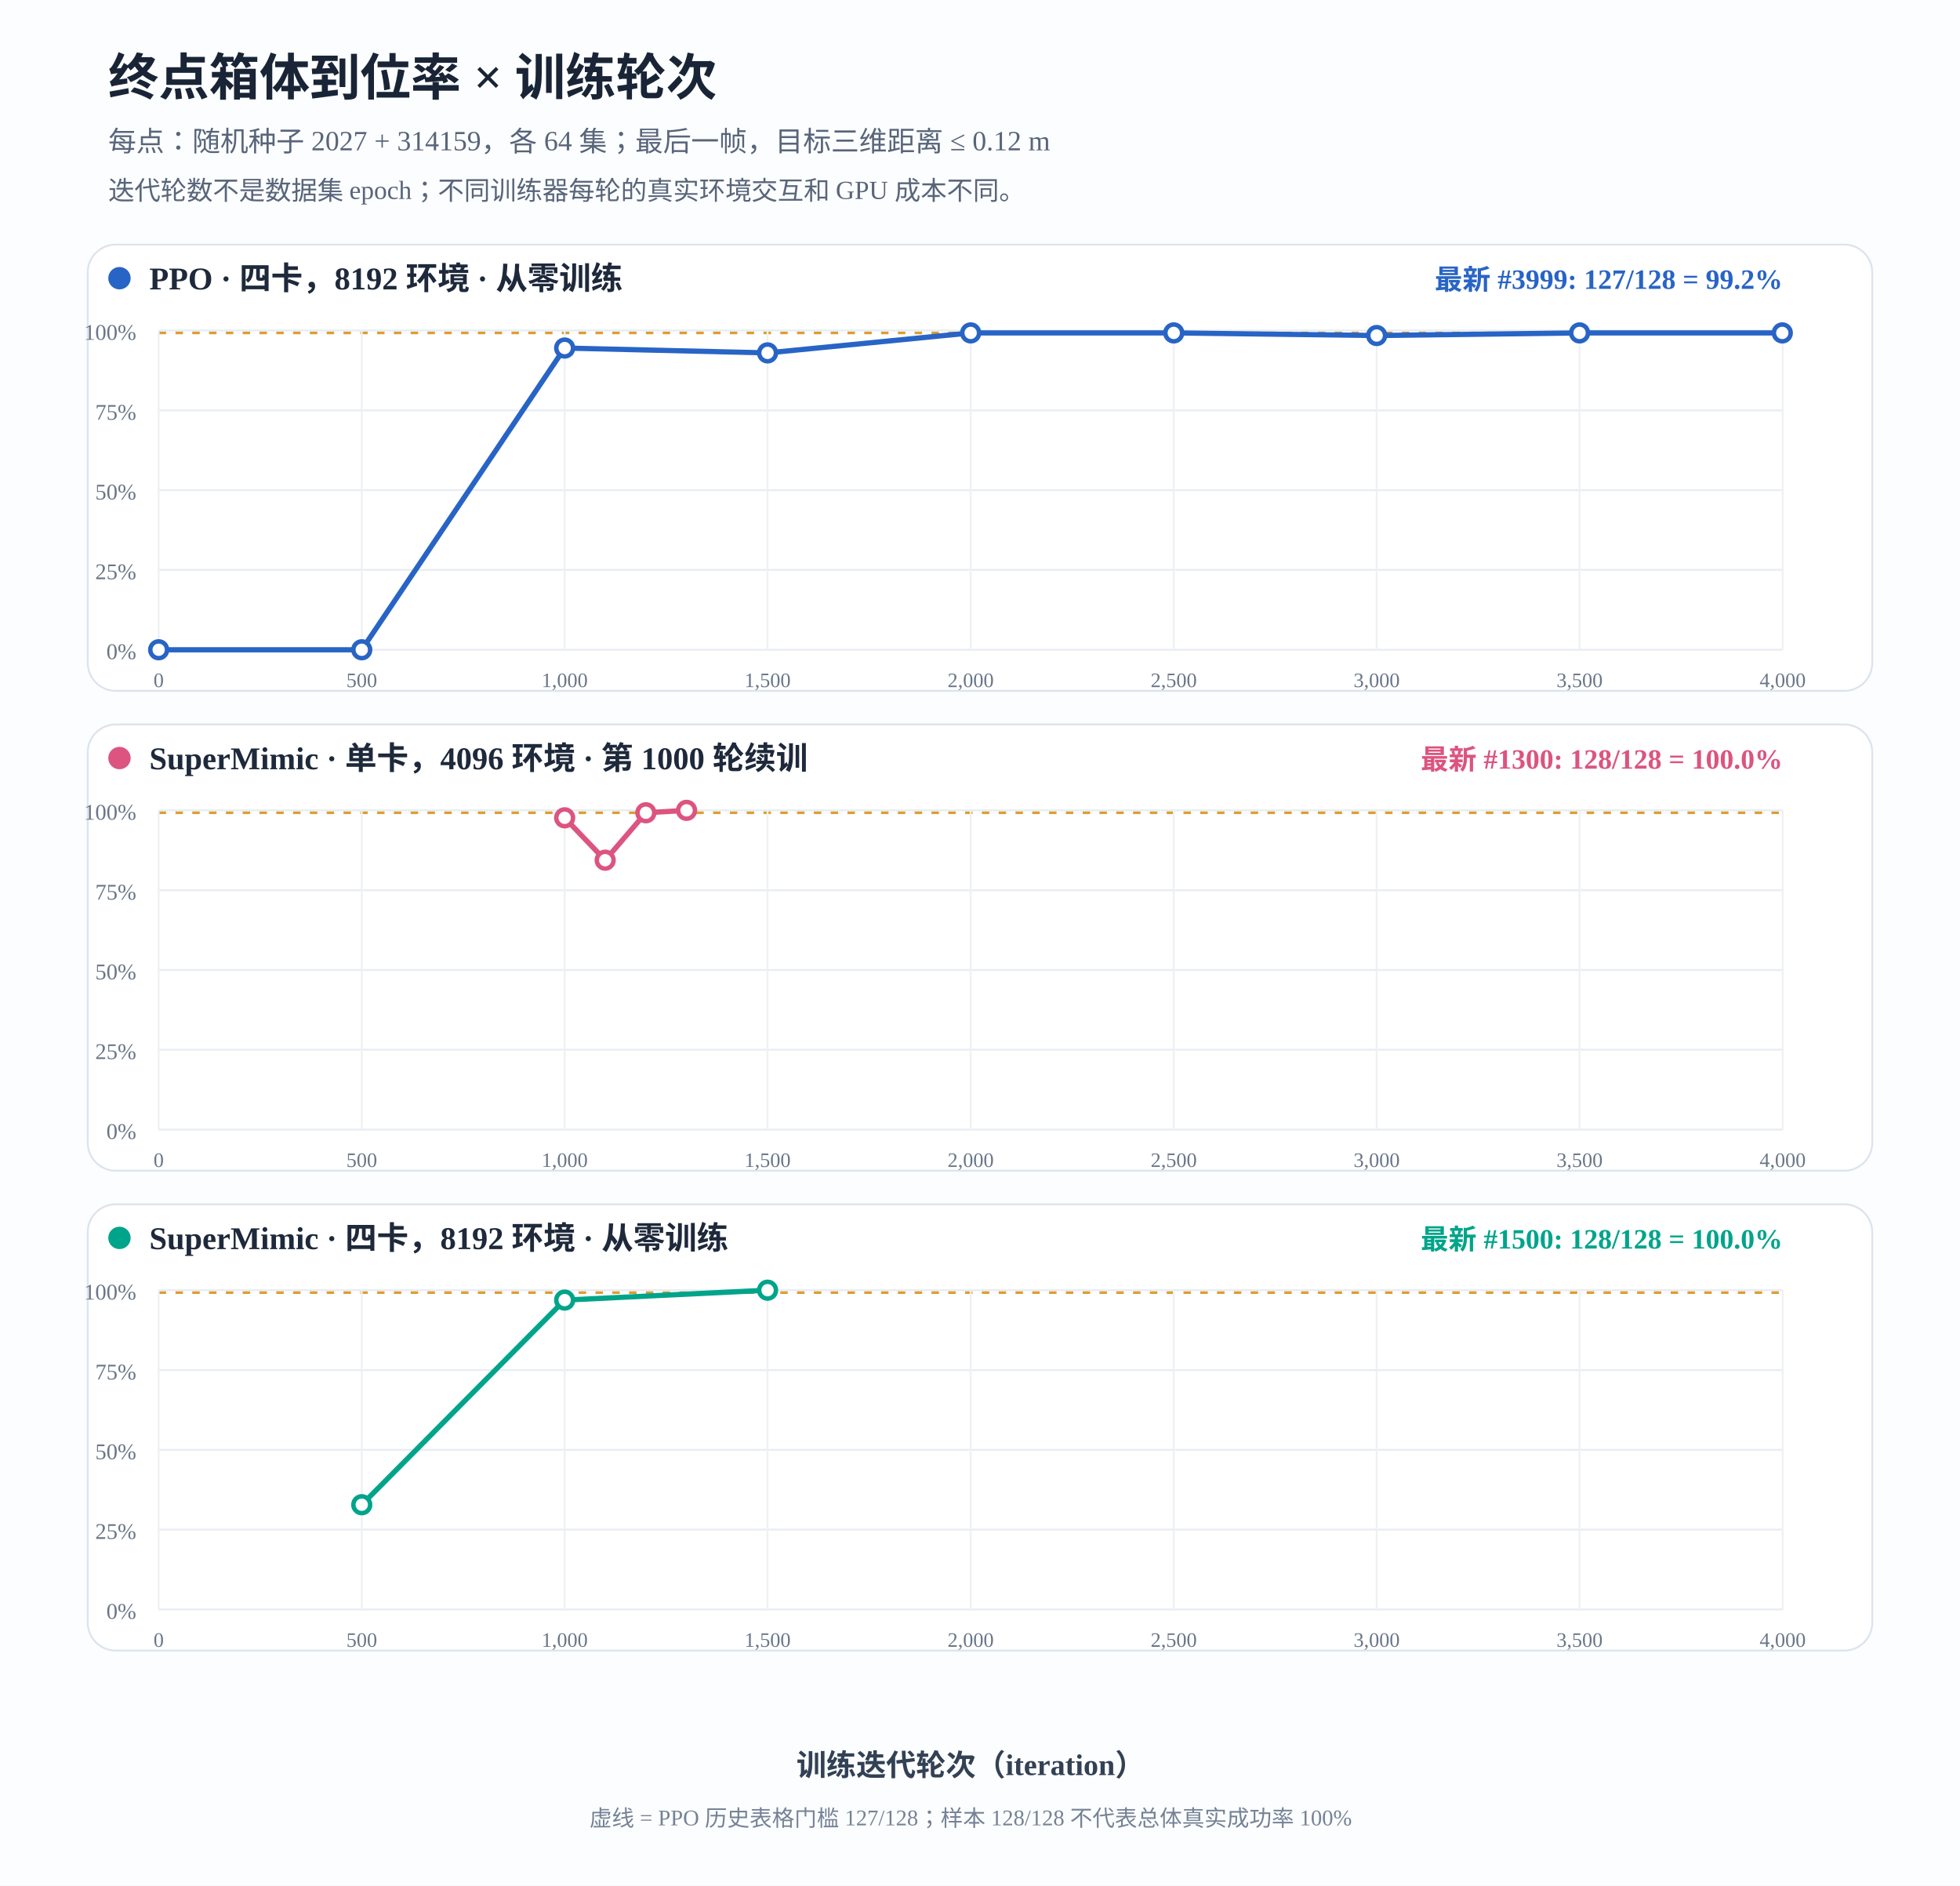
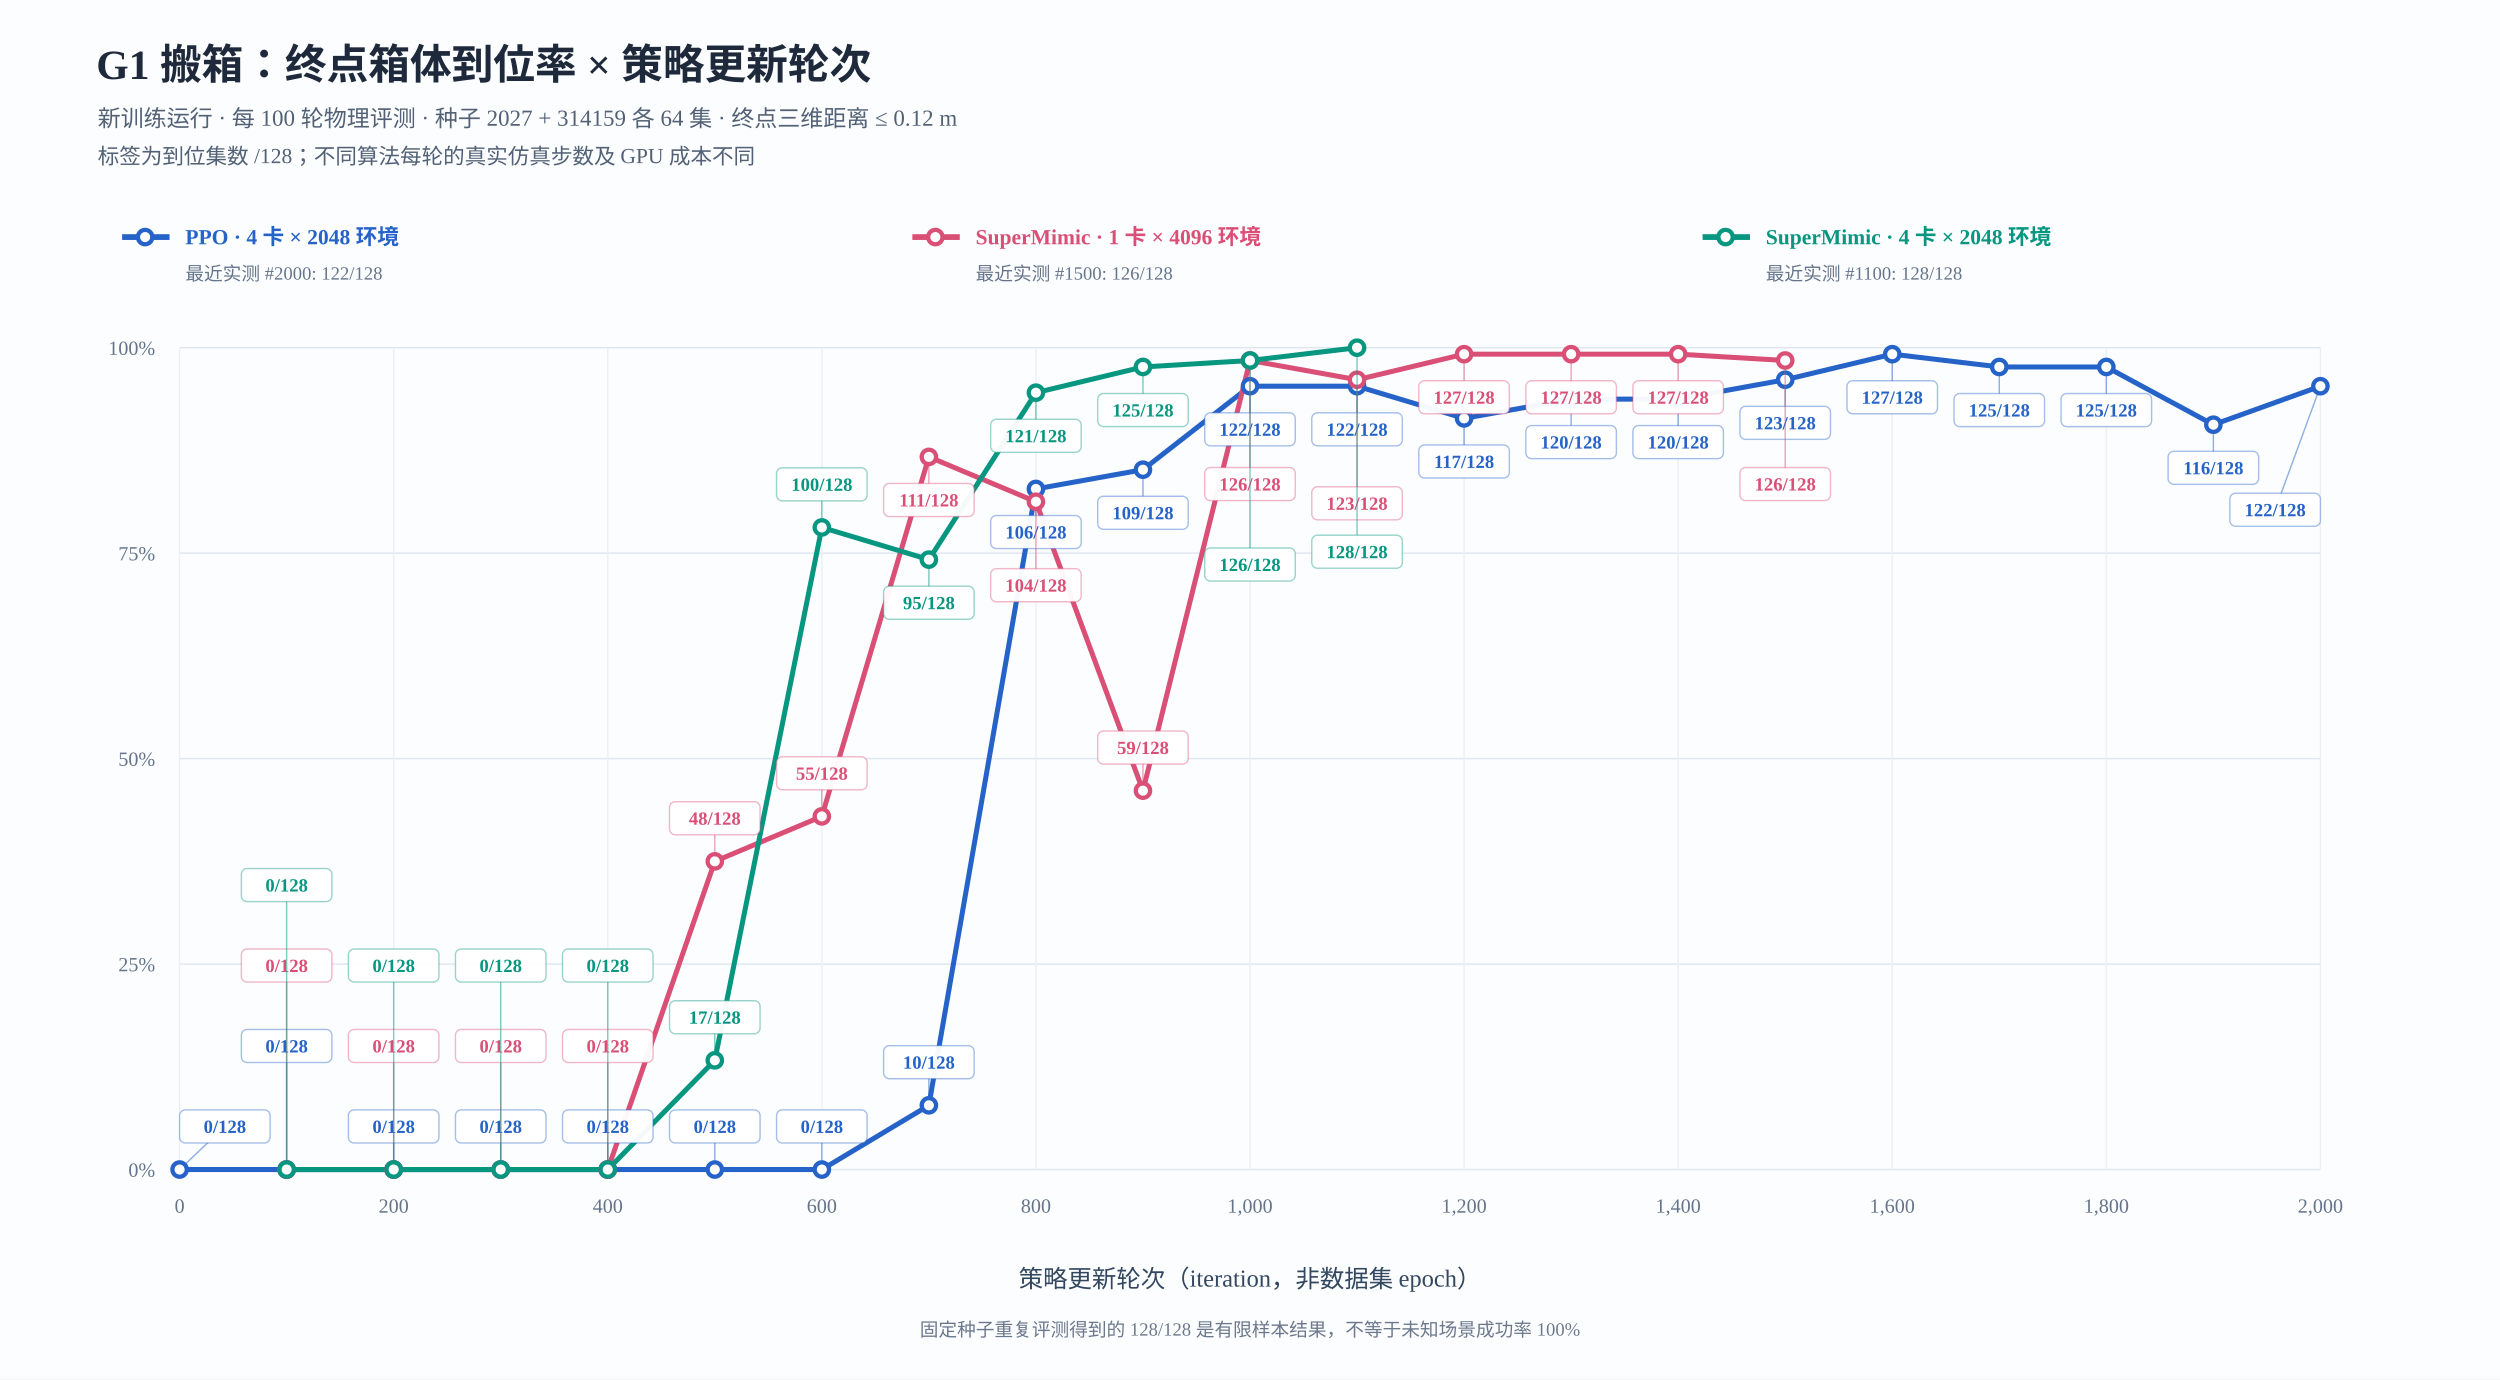
- <svg xmlns="http://www.w3.org/2000/svg" width="1050" height="1010" viewBox="0 0 1050 1010" role="img" aria-labelledby="title desc">
+ <svg xmlns="http://www.w3.org/2000/svg" width="1740" height="960" viewBox="0 0 1740 960" role="img" aria-labelledby="title desc">
  <rect width="100%" height="100%" fill="#FCFDFE" />
-   <text x="58" y="51" fill="#192536" font-size="27" font-weight="700">终点箱体到位率 × 训练轮次</text>
-   <text x="58" y="81" fill="#58657A" font-size="15">每点：随机种子 2027 + 314159，各 64 集；最后一帧，目标三维距离 ≤ 0.12 m</text>
-   <text x="58" y="107" fill="#58657A" font-size="14">迭代轮数不是数据集 epoch；不同训练器每轮的真实环境交互和 GPU 成本不同。</text>
-   <rect x="47" y="131" width="956" height="239" rx="15" fill="#FFFFFF" stroke="#DCE4EC" />
-   <circle cx="64" cy="149" r="6" fill="#2864C5" />
-   <text x="80" y="155" fill="#1E293B" font-size="17" font-weight="700">PPO · 四卡，8192 环境 · 从零训练</text>
-   <text x="955" y="155" text-anchor="end" fill="#2864C5" font-size="15" font-weight="700">最新 #3999: 127/128 = 99.2%</text>
-   <path d="M 85 348.0 H 955" stroke="#E8EDF3" stroke-width="1" />
-   <text x="73" y="353.0" text-anchor="end" fill="#6A7688" font-size="12">0%</text>
-   <path d="M 85 305.2 H 955" stroke="#E8EDF3" stroke-width="1" />
-   <text x="73" y="310.2" text-anchor="end" fill="#6A7688" font-size="12">25%</text>
-   <path d="M 85 262.5 H 955" stroke="#E8EDF3" stroke-width="1" />
-   <text x="73" y="267.5" text-anchor="end" fill="#6A7688" font-size="12">50%</text>
-   <path d="M 85 219.8 H 955" stroke="#E8EDF3" stroke-width="1" />
-   <text x="73" y="224.8" text-anchor="end" fill="#6A7688" font-size="12">75%</text>
-   <path d="M 85 177.0 H 955" stroke="#E8EDF3" stroke-width="1" />
-   <text x="73" y="182.0" text-anchor="end" fill="#6A7688" font-size="12">100%</text>
-   <path d="M 85 178.3 H 955" stroke="#DD9E30" stroke-width="1.4" stroke-dasharray="4 5" />
-   <path d="M 85.0 177 V 348" stroke="#EEF1F4" stroke-width="1" />
-   <text x="85.0" y="368.0" text-anchor="middle" fill="#6A7688" font-size="11">0</text>
-   <path d="M 193.8 177 V 348" stroke="#EEF1F4" stroke-width="1" />
-   <text x="193.8" y="368.0" text-anchor="middle" fill="#6A7688" font-size="11">500</text>
-   <path d="M 302.5 177 V 348" stroke="#EEF1F4" stroke-width="1" />
-   <text x="302.5" y="368.0" text-anchor="middle" fill="#6A7688" font-size="11">1,000</text>
-   <path d="M 411.2 177 V 348" stroke="#EEF1F4" stroke-width="1" />
-   <text x="411.2" y="368.0" text-anchor="middle" fill="#6A7688" font-size="11">1,500</text>
-   <path d="M 520.0 177 V 348" stroke="#EEF1F4" stroke-width="1" />
-   <text x="520.0" y="368.0" text-anchor="middle" fill="#6A7688" font-size="11">2,000</text>
-   <path d="M 628.8 177 V 348" stroke="#EEF1F4" stroke-width="1" />
-   <text x="628.8" y="368.0" text-anchor="middle" fill="#6A7688" font-size="11">2,500</text>
-   <path d="M 737.5 177 V 348" stroke="#EEF1F4" stroke-width="1" />
-   <text x="737.5" y="368.0" text-anchor="middle" fill="#6A7688" font-size="11">3,000</text>
-   <path d="M 846.2 177 V 348" stroke="#EEF1F4" stroke-width="1" />
-   <text x="846.2" y="368.0" text-anchor="middle" fill="#6A7688" font-size="11">3,500</text>
-   <path d="M 955.0 177 V 348" stroke="#EEF1F4" stroke-width="1" />
-   <text x="955.0" y="368.0" text-anchor="middle" fill="#6A7688" font-size="11">4,000</text>
-   <path d="M 85.0 348.0 L 193.8 348.0 L 302.5 186.4 L 411.2 189.0 L 520.0 178.3 L 628.8 178.3 L 737.5 179.7 L 846.2 178.3 L 954.8 178.3" fill="none" stroke="#2864C5" stroke-width="2.8" stroke-linejoin="round" stroke-linecap="round" />
-   <circle cx="85.0" cy="348.0" r="4.5" fill="#FFFFFF" stroke="#2864C5" stroke-width="2.4" />
-   <circle cx="193.8" cy="348.0" r="4.5" fill="#FFFFFF" stroke="#2864C5" stroke-width="2.4" />
-   <circle cx="302.5" cy="186.4" r="4.5" fill="#FFFFFF" stroke="#2864C5" stroke-width="2.4" />
-   <circle cx="411.2" cy="189.0" r="4.5" fill="#FFFFFF" stroke="#2864C5" stroke-width="2.4" />
-   <circle cx="520.0" cy="178.3" r="4.5" fill="#FFFFFF" stroke="#2864C5" stroke-width="2.4" />
-   <circle cx="628.8" cy="178.3" r="4.5" fill="#FFFFFF" stroke="#2864C5" stroke-width="2.4" />
-   <circle cx="737.5" cy="179.7" r="4.5" fill="#FFFFFF" stroke="#2864C5" stroke-width="2.4" />
-   <circle cx="846.2" cy="178.3" r="4.5" fill="#FFFFFF" stroke="#2864C5" stroke-width="2.4" />
-   <circle cx="954.8" cy="178.3" r="4.5" fill="#FFFFFF" stroke="#2864C5" stroke-width="2.4" />
-   <rect x="47" y="388" width="956" height="239" rx="15" fill="#FFFFFF" stroke="#DCE4EC" />
-   <circle cx="64" cy="406" r="6" fill="#DC5480" />
-   <text x="80" y="412" fill="#1E293B" font-size="17" font-weight="700">SuperMimic · 单卡，4096 环境 · 第 1000 轮续训</text>
-   <text x="955" y="412" text-anchor="end" fill="#DC5480" font-size="15" font-weight="700">最新 #1300: 128/128 = 100.0%</text>
-   <path d="M 85 605.0 H 955" stroke="#E8EDF3" stroke-width="1" />
-   <text x="73" y="610.0" text-anchor="end" fill="#6A7688" font-size="12">0%</text>
-   <path d="M 85 562.2 H 955" stroke="#E8EDF3" stroke-width="1" />
-   <text x="73" y="567.2" text-anchor="end" fill="#6A7688" font-size="12">25%</text>
-   <path d="M 85 519.5 H 955" stroke="#E8EDF3" stroke-width="1" />
-   <text x="73" y="524.5" text-anchor="end" fill="#6A7688" font-size="12">50%</text>
-   <path d="M 85 476.8 H 955" stroke="#E8EDF3" stroke-width="1" />
-   <text x="73" y="481.8" text-anchor="end" fill="#6A7688" font-size="12">75%</text>
-   <path d="M 85 434.0 H 955" stroke="#E8EDF3" stroke-width="1" />
-   <text x="73" y="439.0" text-anchor="end" fill="#6A7688" font-size="12">100%</text>
-   <path d="M 85 435.3 H 955" stroke="#DD9E30" stroke-width="1.4" stroke-dasharray="4 5" />
-   <path d="M 85.0 434 V 605" stroke="#EEF1F4" stroke-width="1" />
-   <text x="85.0" y="625.0" text-anchor="middle" fill="#6A7688" font-size="11">0</text>
-   <path d="M 193.8 434 V 605" stroke="#EEF1F4" stroke-width="1" />
-   <text x="193.8" y="625.0" text-anchor="middle" fill="#6A7688" font-size="11">500</text>
-   <path d="M 302.5 434 V 605" stroke="#EEF1F4" stroke-width="1" />
-   <text x="302.5" y="625.0" text-anchor="middle" fill="#6A7688" font-size="11">1,000</text>
-   <path d="M 411.2 434 V 605" stroke="#EEF1F4" stroke-width="1" />
-   <text x="411.2" y="625.0" text-anchor="middle" fill="#6A7688" font-size="11">1,500</text>
-   <path d="M 520.0 434 V 605" stroke="#EEF1F4" stroke-width="1" />
-   <text x="520.0" y="625.0" text-anchor="middle" fill="#6A7688" font-size="11">2,000</text>
-   <path d="M 628.8 434 V 605" stroke="#EEF1F4" stroke-width="1" />
-   <text x="628.8" y="625.0" text-anchor="middle" fill="#6A7688" font-size="11">2,500</text>
-   <path d="M 737.5 434 V 605" stroke="#EEF1F4" stroke-width="1" />
-   <text x="737.5" y="625.0" text-anchor="middle" fill="#6A7688" font-size="11">3,000</text>
-   <path d="M 846.2 434 V 605" stroke="#EEF1F4" stroke-width="1" />
-   <text x="846.2" y="625.0" text-anchor="middle" fill="#6A7688" font-size="11">3,500</text>
-   <path d="M 955.0 434 V 605" stroke="#EEF1F4" stroke-width="1" />
-   <text x="955.0" y="625.0" text-anchor="middle" fill="#6A7688" font-size="11">4,000</text>
-   <path d="M 302.5 438.0 L 324.2 460.7 L 346.0 435.3 L 367.8 434.0" fill="none" stroke="#DC5480" stroke-width="2.8" stroke-linejoin="round" stroke-linecap="round" />
-   <circle cx="302.5" cy="438.0" r="4.5" fill="#FFFFFF" stroke="#DC5480" stroke-width="2.4" />
-   <circle cx="324.2" cy="460.7" r="4.5" fill="#FFFFFF" stroke="#DC5480" stroke-width="2.4" />
-   <circle cx="346.0" cy="435.3" r="4.5" fill="#FFFFFF" stroke="#DC5480" stroke-width="2.4" />
-   <circle cx="367.8" cy="434.0" r="4.5" fill="#FFFFFF" stroke="#DC5480" stroke-width="2.4" />
-   <rect x="47" y="645" width="956" height="239" rx="15" fill="#FFFFFF" stroke="#DCE4EC" />
-   <circle cx="64" cy="663" r="6" fill="#00A48A" />
-   <text x="80" y="669" fill="#1E293B" font-size="17" font-weight="700">SuperMimic · 四卡，8192 环境 · 从零训练</text>
-   <text x="955" y="669" text-anchor="end" fill="#00A48A" font-size="15" font-weight="700">最新 #1500: 128/128 = 100.0%</text>
-   <path d="M 85 862.0 H 955" stroke="#E8EDF3" stroke-width="1" />
-   <text x="73" y="867.0" text-anchor="end" fill="#6A7688" font-size="12">0%</text>
-   <path d="M 85 819.2 H 955" stroke="#E8EDF3" stroke-width="1" />
-   <text x="73" y="824.2" text-anchor="end" fill="#6A7688" font-size="12">25%</text>
-   <path d="M 85 776.5 H 955" stroke="#E8EDF3" stroke-width="1" />
-   <text x="73" y="781.5" text-anchor="end" fill="#6A7688" font-size="12">50%</text>
-   <path d="M 85 733.8 H 955" stroke="#E8EDF3" stroke-width="1" />
-   <text x="73" y="738.8" text-anchor="end" fill="#6A7688" font-size="12">75%</text>
-   <path d="M 85 691.0 H 955" stroke="#E8EDF3" stroke-width="1" />
-   <text x="73" y="696.0" text-anchor="end" fill="#6A7688" font-size="12">100%</text>
-   <path d="M 85 692.3 H 955" stroke="#DD9E30" stroke-width="1.4" stroke-dasharray="4 5" />
-   <path d="M 85.0 691 V 862" stroke="#EEF1F4" stroke-width="1" />
-   <text x="85.0" y="882.0" text-anchor="middle" fill="#6A7688" font-size="11">0</text>
-   <path d="M 193.8 691 V 862" stroke="#EEF1F4" stroke-width="1" />
-   <text x="193.8" y="882.0" text-anchor="middle" fill="#6A7688" font-size="11">500</text>
-   <path d="M 302.5 691 V 862" stroke="#EEF1F4" stroke-width="1" />
-   <text x="302.5" y="882.0" text-anchor="middle" fill="#6A7688" font-size="11">1,000</text>
-   <path d="M 411.2 691 V 862" stroke="#EEF1F4" stroke-width="1" />
-   <text x="411.2" y="882.0" text-anchor="middle" fill="#6A7688" font-size="11">1,500</text>
-   <path d="M 520.0 691 V 862" stroke="#EEF1F4" stroke-width="1" />
-   <text x="520.0" y="882.0" text-anchor="middle" fill="#6A7688" font-size="11">2,000</text>
-   <path d="M 628.8 691 V 862" stroke="#EEF1F4" stroke-width="1" />
-   <text x="628.8" y="882.0" text-anchor="middle" fill="#6A7688" font-size="11">2,500</text>
-   <path d="M 737.5 691 V 862" stroke="#EEF1F4" stroke-width="1" />
-   <text x="737.5" y="882.0" text-anchor="middle" fill="#6A7688" font-size="11">3,000</text>
-   <path d="M 846.2 691 V 862" stroke="#EEF1F4" stroke-width="1" />
-   <text x="846.2" y="882.0" text-anchor="middle" fill="#6A7688" font-size="11">3,500</text>
-   <path d="M 955.0 691 V 862" stroke="#EEF1F4" stroke-width="1" />
-   <text x="955.0" y="882.0" text-anchor="middle" fill="#6A7688" font-size="11">4,000</text>
-   <path d="M 193.8 805.9 L 302.5 696.3 L 411.2 691.0" fill="none" stroke="#00A48A" stroke-width="2.8" stroke-linejoin="round" stroke-linecap="round" />
-   <circle cx="193.8" cy="805.9" r="4.5" fill="#FFFFFF" stroke="#00A48A" stroke-width="2.4" />
-   <circle cx="302.5" cy="696.3" r="4.5" fill="#FFFFFF" stroke="#00A48A" stroke-width="2.4" />
-   <circle cx="411.2" cy="691.0" r="4.5" fill="#FFFFFF" stroke="#00A48A" stroke-width="2.4" />
-   <text x="520" y="951" text-anchor="middle" fill="#334155" font-size="16" font-weight="600">训练迭代轮次（iteration）</text>
-   <text x="520" y="978" text-anchor="middle" fill="#758296" font-size="12">虚线 = PPO 历史表格门槛 127/128；样本 128/128 不代表总体真实成功率 100%</text>
+   <text x="67" y="55" font-size="29" font-weight="700" fill="#1E293B">G1 搬箱：终点箱体到位率 × 策略更新轮次</text>
+   <text x="68" y="88" font-size="16" fill="#526176">新训练运行 · 每 100 轮物理评测 · 种子 2027 + 314159 各 64 集 · 终点三维距离 ≤ 0.12 m</text>
+   <text x="68" y="114" font-size="15" fill="#526176">标签为到位集数 /128；不同算法每轮的真实仿真步数及 GPU 成本不同</text>
+   <path d="M 85 165 h 33" stroke="#2563C8" stroke-width="4" />
+   <circle cx="101" cy="165" r="5" fill="white" stroke="#2563C8" stroke-width="3" />
+   <text x="129" y="170" font-size="15" font-weight="700" fill="#2563C8">PPO · 4 卡 × 2048 环境</text>
+   <text x="129" y="195" font-size="13" fill="#64748B">最近实测 #2000: 122/128</text>
+   <path d="M 635 165 h 33" stroke="#D94F76" stroke-width="4" />
+   <circle cx="651" cy="165" r="5" fill="white" stroke="#D94F76" stroke-width="3" />
+   <text x="679" y="170" font-size="15" font-weight="700" fill="#D94F76">SuperMimic · 1 卡 × 4096 环境</text>
+   <text x="679" y="195" font-size="13" fill="#64748B">最近实测 #1500: 126/128</text>
+   <path d="M 1185 165 h 33" stroke="#079680" stroke-width="4" />
+   <circle cx="1201" cy="165" r="5" fill="white" stroke="#079680" stroke-width="3" />
+   <text x="1229" y="170" font-size="15" font-weight="700" fill="#079680">SuperMimic · 4 卡 × 2048 环境</text>
+   <text x="1229" y="195" font-size="13" fill="#64748B">最近实测 #1100: 128/128</text>
+   <path d="M 125 814.0 H 1615" stroke="#DFE6EF" />
+   <text x="108" y="819.0" text-anchor="end" font-size="14" fill="#64748B">0%</text>
+   <path d="M 125 671.0 H 1615" stroke="#DFE6EF" />
+   <text x="108" y="676.0" text-anchor="end" font-size="14" fill="#64748B">25%</text>
+   <path d="M 125 528.0 H 1615" stroke="#DFE6EF" />
+   <text x="108" y="533.0" text-anchor="end" font-size="14" fill="#64748B">50%</text>
+   <path d="M 125 385.0 H 1615" stroke="#DFE6EF" />
+   <text x="108" y="390.0" text-anchor="end" font-size="14" fill="#64748B">75%</text>
+   <path d="M 125 242.0 H 1615" stroke="#DFE6EF" />
+   <text x="108" y="247.0" text-anchor="end" font-size="14" fill="#64748B">100%</text>
+   <path d="M 125.0 242 V 814" stroke="#ECF0F5" />
+   <text x="125.0" y="844" text-anchor="middle" font-size="14" fill="#64748B">0</text>
+   <path d="M 274.0 242 V 814" stroke="#ECF0F5" />
+   <text x="274.0" y="844" text-anchor="middle" font-size="14" fill="#64748B">200</text>
+   <path d="M 423.0 242 V 814" stroke="#ECF0F5" />
+   <text x="423.0" y="844" text-anchor="middle" font-size="14" fill="#64748B">400</text>
+   <path d="M 572.0 242 V 814" stroke="#ECF0F5" />
+   <text x="572.0" y="844" text-anchor="middle" font-size="14" fill="#64748B">600</text>
+   <path d="M 721.0 242 V 814" stroke="#ECF0F5" />
+   <text x="721.0" y="844" text-anchor="middle" font-size="14" fill="#64748B">800</text>
+   <path d="M 870.0 242 V 814" stroke="#ECF0F5" />
+   <text x="870.0" y="844" text-anchor="middle" font-size="14" fill="#64748B">1,000</text>
+   <path d="M 1019.0 242 V 814" stroke="#ECF0F5" />
+   <text x="1019.0" y="844" text-anchor="middle" font-size="14" fill="#64748B">1,200</text>
+   <path d="M 1168.0 242 V 814" stroke="#ECF0F5" />
+   <text x="1168.0" y="844" text-anchor="middle" font-size="14" fill="#64748B">1,400</text>
+   <path d="M 1317.0 242 V 814" stroke="#ECF0F5" />
+   <text x="1317.0" y="844" text-anchor="middle" font-size="14" fill="#64748B">1,600</text>
+   <path d="M 1466.0 242 V 814" stroke="#ECF0F5" />
+   <text x="1466.0" y="844" text-anchor="middle" font-size="14" fill="#64748B">1,800</text>
+   <path d="M 1615.0 242 V 814" stroke="#ECF0F5" />
+   <text x="1615.0" y="844" text-anchor="middle" font-size="14" fill="#64748B">2,000</text>
+   <path d="M 125.0 814.0 L 199.5 814.0 L 274.0 814.0 L 348.5 814.0 L 423.0 814.0 L 497.5 814.0 L 572.0 814.0 L 646.5 769.3 L 721.0 340.3 L 795.5 326.9 L 870.0 268.8 L 944.5 268.8 L 1019.0 291.2 L 1093.5 277.8 L 1168.0 277.8 L 1242.5 264.3 L 1317.0 246.5 L 1391.5 255.4 L 1466.0 255.4 L 1540.5 295.6 L 1615.0 268.8" fill="none" stroke="#2563C8" stroke-width="3.5" stroke-linecap="round" stroke-linejoin="round" />
+   <path d="M 199.5 814.0 L 274.0 814.0 L 348.5 814.0 L 423.0 814.0 L 497.5 599.5 L 572.0 568.2 L 646.5 318.0 L 721.0 349.2 L 795.5 550.3 L 870.0 250.9 L 944.5 264.3 L 1019.0 246.5 L 1093.5 246.5 L 1168.0 246.5 L 1242.5 250.9" fill="none" stroke="#D94F76" stroke-width="3.5" stroke-linecap="round" stroke-linejoin="round" />
+   <path d="M 199.5 814.0 L 274.0 814.0 L 348.5 814.0 L 423.0 814.0 L 497.5 738.0 L 572.0 367.1 L 646.5 389.5 L 721.0 273.3 L 795.5 255.4 L 870.0 250.9 L 944.5 242.0" fill="none" stroke="#079680" stroke-width="3.5" stroke-linecap="round" stroke-linejoin="round" />
+   <path d="M 125.0 814.0 L 156.5 784.0" stroke="#2563C8" stroke-opacity=".5" />
+   <circle cx="125.0" cy="814.0" r="5" fill="white" stroke="#2563C8" stroke-width="3" />
+   <rect x="125.0" y="772.5" width="63" height="23" rx="4" fill="white" fill-opacity=".95" stroke="#2563C8" stroke-opacity=".4" />
+   <text x="156.5" y="788.5" text-anchor="middle" font-size="13" font-weight="700" fill="#2563C8">0/128</text>
+   <path d="M 199.5 814.0 L 199.5 728.0" stroke="#2563C8" stroke-opacity=".5" />
+   <circle cx="199.5" cy="814.0" r="5" fill="white" stroke="#2563C8" stroke-width="3" />
+   <rect x="168.0" y="716.5" width="63" height="23" rx="4" fill="white" fill-opacity=".95" stroke="#2563C8" stroke-opacity=".4" />
+   <text x="199.5" y="732.5" text-anchor="middle" font-size="13" font-weight="700" fill="#2563C8">0/128</text>
+   <path d="M 274.0 814.0 L 274.0 784.0" stroke="#2563C8" stroke-opacity=".5" />
+   <circle cx="274.0" cy="814.0" r="5" fill="white" stroke="#2563C8" stroke-width="3" />
+   <rect x="242.5" y="772.5" width="63" height="23" rx="4" fill="white" fill-opacity=".95" stroke="#2563C8" stroke-opacity=".4" />
+   <text x="274.0" y="788.5" text-anchor="middle" font-size="13" font-weight="700" fill="#2563C8">0/128</text>
+   <path d="M 348.5 814.0 L 348.5 784.0" stroke="#2563C8" stroke-opacity=".5" />
+   <circle cx="348.5" cy="814.0" r="5" fill="white" stroke="#2563C8" stroke-width="3" />
+   <rect x="317.0" y="772.5" width="63" height="23" rx="4" fill="white" fill-opacity=".95" stroke="#2563C8" stroke-opacity=".4" />
+   <text x="348.5" y="788.5" text-anchor="middle" font-size="13" font-weight="700" fill="#2563C8">0/128</text>
+   <path d="M 423.0 814.0 L 423.0 784.0" stroke="#2563C8" stroke-opacity=".5" />
+   <circle cx="423.0" cy="814.0" r="5" fill="white" stroke="#2563C8" stroke-width="3" />
+   <rect x="391.5" y="772.5" width="63" height="23" rx="4" fill="white" fill-opacity=".95" stroke="#2563C8" stroke-opacity=".4" />
+   <text x="423.0" y="788.5" text-anchor="middle" font-size="13" font-weight="700" fill="#2563C8">0/128</text>
+   <path d="M 497.5 814.0 L 497.5 784.0" stroke="#2563C8" stroke-opacity=".5" />
+   <circle cx="497.5" cy="814.0" r="5" fill="white" stroke="#2563C8" stroke-width="3" />
+   <rect x="466.0" y="772.5" width="63" height="23" rx="4" fill="white" fill-opacity=".95" stroke="#2563C8" stroke-opacity=".4" />
+   <text x="497.5" y="788.5" text-anchor="middle" font-size="13" font-weight="700" fill="#2563C8">0/128</text>
+   <path d="M 572.0 814.0 L 572.0 784.0" stroke="#2563C8" stroke-opacity=".5" />
+   <circle cx="572.0" cy="814.0" r="5" fill="white" stroke="#2563C8" stroke-width="3" />
+   <rect x="540.5" y="772.5" width="63" height="23" rx="4" fill="white" fill-opacity=".95" stroke="#2563C8" stroke-opacity=".4" />
+   <text x="572.0" y="788.5" text-anchor="middle" font-size="13" font-weight="700" fill="#2563C8">0/128</text>
+   <path d="M 646.5 769.3 L 646.5 739.3" stroke="#2563C8" stroke-opacity=".5" />
+   <circle cx="646.5" cy="769.3" r="5" fill="white" stroke="#2563C8" stroke-width="3" />
+   <rect x="615.0" y="727.8" width="63" height="23" rx="4" fill="white" fill-opacity=".95" stroke="#2563C8" stroke-opacity=".4" />
+   <text x="646.5" y="743.8" text-anchor="middle" font-size="13" font-weight="700" fill="#2563C8">10/128</text>
+   <path d="M 721.0 340.3 L 721.0 370.3" stroke="#2563C8" stroke-opacity=".5" />
+   <circle cx="721.0" cy="340.3" r="5" fill="white" stroke="#2563C8" stroke-width="3" />
+   <rect x="689.5" y="358.8" width="63" height="23" rx="4" fill="white" fill-opacity=".95" stroke="#2563C8" stroke-opacity=".4" />
+   <text x="721.0" y="374.8" text-anchor="middle" font-size="13" font-weight="700" fill="#2563C8">106/128</text>
+   <path d="M 795.5 326.9 L 795.5 356.9" stroke="#2563C8" stroke-opacity=".5" />
+   <circle cx="795.5" cy="326.9" r="5" fill="white" stroke="#2563C8" stroke-width="3" />
+   <rect x="764.0" y="345.4" width="63" height="23" rx="4" fill="white" fill-opacity=".95" stroke="#2563C8" stroke-opacity=".4" />
+   <text x="795.5" y="361.4" text-anchor="middle" font-size="13" font-weight="700" fill="#2563C8">109/128</text>
+   <path d="M 870.0 268.8 L 870.0 298.8" stroke="#2563C8" stroke-opacity=".5" />
+   <circle cx="870.0" cy="268.8" r="5" fill="white" stroke="#2563C8" stroke-width="3" />
+   <rect x="838.5" y="287.3" width="63" height="23" rx="4" fill="white" fill-opacity=".95" stroke="#2563C8" stroke-opacity=".4" />
+   <text x="870.0" y="303.3" text-anchor="middle" font-size="13" font-weight="700" fill="#2563C8">122/128</text>
+   <path d="M 944.5 268.8 L 944.5 298.8" stroke="#2563C8" stroke-opacity=".5" />
+   <circle cx="944.5" cy="268.8" r="5" fill="white" stroke="#2563C8" stroke-width="3" />
+   <rect x="913.0" y="287.3" width="63" height="23" rx="4" fill="white" fill-opacity=".95" stroke="#2563C8" stroke-opacity=".4" />
+   <text x="944.5" y="303.3" text-anchor="middle" font-size="13" font-weight="700" fill="#2563C8">122/128</text>
+   <path d="M 1019.0 291.2 L 1019.0 321.2" stroke="#2563C8" stroke-opacity=".5" />
+   <circle cx="1019.0" cy="291.2" r="5" fill="white" stroke="#2563C8" stroke-width="3" />
+   <rect x="987.5" y="309.7" width="63" height="23" rx="4" fill="white" fill-opacity=".95" stroke="#2563C8" stroke-opacity=".4" />
+   <text x="1019.0" y="325.7" text-anchor="middle" font-size="13" font-weight="700" fill="#2563C8">117/128</text>
+   <path d="M 1093.5 277.8 L 1093.5 307.8" stroke="#2563C8" stroke-opacity=".5" />
+   <circle cx="1093.5" cy="277.8" r="5" fill="white" stroke="#2563C8" stroke-width="3" />
+   <rect x="1062.0" y="296.2" width="63" height="23" rx="4" fill="white" fill-opacity=".95" stroke="#2563C8" stroke-opacity=".4" />
+   <text x="1093.5" y="312.2" text-anchor="middle" font-size="13" font-weight="700" fill="#2563C8">120/128</text>
+   <path d="M 1168.0 277.8 L 1168.0 307.8" stroke="#2563C8" stroke-opacity=".5" />
+   <circle cx="1168.0" cy="277.8" r="5" fill="white" stroke="#2563C8" stroke-width="3" />
+   <rect x="1136.5" y="296.2" width="63" height="23" rx="4" fill="white" fill-opacity=".95" stroke="#2563C8" stroke-opacity=".4" />
+   <text x="1168.0" y="312.2" text-anchor="middle" font-size="13" font-weight="700" fill="#2563C8">120/128</text>
+   <path d="M 1242.5 264.3 L 1242.5 294.3" stroke="#2563C8" stroke-opacity=".5" />
+   <circle cx="1242.5" cy="264.3" r="5" fill="white" stroke="#2563C8" stroke-width="3" />
+   <rect x="1211.0" y="282.8" width="63" height="23" rx="4" fill="white" fill-opacity=".95" stroke="#2563C8" stroke-opacity=".4" />
+   <text x="1242.5" y="298.8" text-anchor="middle" font-size="13" font-weight="700" fill="#2563C8">123/128</text>
+   <path d="M 1317.0 246.5 L 1317.0 276.5" stroke="#2563C8" stroke-opacity=".5" />
+   <circle cx="1317.0" cy="246.5" r="5" fill="white" stroke="#2563C8" stroke-width="3" />
+   <rect x="1285.5" y="265.0" width="63" height="23" rx="4" fill="white" fill-opacity=".95" stroke="#2563C8" stroke-opacity=".4" />
+   <text x="1317.0" y="281.0" text-anchor="middle" font-size="13" font-weight="700" fill="#2563C8">127/128</text>
+   <path d="M 1391.5 255.4 L 1391.5 285.4" stroke="#2563C8" stroke-opacity=".5" />
+   <circle cx="1391.5" cy="255.4" r="5" fill="white" stroke="#2563C8" stroke-width="3" />
+   <rect x="1360.0" y="273.9" width="63" height="23" rx="4" fill="white" fill-opacity=".95" stroke="#2563C8" stroke-opacity=".4" />
+   <text x="1391.5" y="289.9" text-anchor="middle" font-size="13" font-weight="700" fill="#2563C8">125/128</text>
+   <path d="M 1466.0 255.4 L 1466.0 285.4" stroke="#2563C8" stroke-opacity=".5" />
+   <circle cx="1466.0" cy="255.4" r="5" fill="white" stroke="#2563C8" stroke-width="3" />
+   <rect x="1434.5" y="273.9" width="63" height="23" rx="4" fill="white" fill-opacity=".95" stroke="#2563C8" stroke-opacity=".4" />
+   <text x="1466.0" y="289.9" text-anchor="middle" font-size="13" font-weight="700" fill="#2563C8">125/128</text>
+   <path d="M 1540.5 295.6 L 1540.5 325.6" stroke="#2563C8" stroke-opacity=".5" />
+   <circle cx="1540.5" cy="295.6" r="5" fill="white" stroke="#2563C8" stroke-width="3" />
+   <rect x="1509.0" y="314.1" width="63" height="23" rx="4" fill="white" fill-opacity=".95" stroke="#2563C8" stroke-opacity=".4" />
+   <text x="1540.5" y="330.1" text-anchor="middle" font-size="13" font-weight="700" fill="#2563C8">116/128</text>
+   <path d="M 1615.0 268.8 L 1583.5 354.8" stroke="#2563C8" stroke-opacity=".5" />
+   <circle cx="1615.0" cy="268.8" r="5" fill="white" stroke="#2563C8" stroke-width="3" />
+   <rect x="1552.0" y="343.3" width="63" height="23" rx="4" fill="white" fill-opacity=".95" stroke="#2563C8" stroke-opacity=".4" />
+   <text x="1583.5" y="359.3" text-anchor="middle" font-size="13" font-weight="700" fill="#2563C8">122/128</text>
+   <path d="M 199.5 814.0 L 199.5 672.0" stroke="#D94F76" stroke-opacity=".5" />
+   <circle cx="199.5" cy="814.0" r="5" fill="white" stroke="#D94F76" stroke-width="3" />
+   <rect x="168.0" y="660.5" width="63" height="23" rx="4" fill="white" fill-opacity=".95" stroke="#D94F76" stroke-opacity=".4" />
+   <text x="199.5" y="676.5" text-anchor="middle" font-size="13" font-weight="700" fill="#D94F76">0/128</text>
+   <path d="M 274.0 814.0 L 274.0 728.0" stroke="#D94F76" stroke-opacity=".5" />
+   <circle cx="274.0" cy="814.0" r="5" fill="white" stroke="#D94F76" stroke-width="3" />
+   <rect x="242.5" y="716.5" width="63" height="23" rx="4" fill="white" fill-opacity=".95" stroke="#D94F76" stroke-opacity=".4" />
+   <text x="274.0" y="732.5" text-anchor="middle" font-size="13" font-weight="700" fill="#D94F76">0/128</text>
+   <path d="M 348.5 814.0 L 348.5 728.0" stroke="#D94F76" stroke-opacity=".5" />
+   <circle cx="348.5" cy="814.0" r="5" fill="white" stroke="#D94F76" stroke-width="3" />
+   <rect x="317.0" y="716.5" width="63" height="23" rx="4" fill="white" fill-opacity=".95" stroke="#D94F76" stroke-opacity=".4" />
+   <text x="348.5" y="732.5" text-anchor="middle" font-size="13" font-weight="700" fill="#D94F76">0/128</text>
+   <path d="M 423.0 814.0 L 423.0 728.0" stroke="#D94F76" stroke-opacity=".5" />
+   <circle cx="423.0" cy="814.0" r="5" fill="white" stroke="#D94F76" stroke-width="3" />
+   <rect x="391.5" y="716.5" width="63" height="23" rx="4" fill="white" fill-opacity=".95" stroke="#D94F76" stroke-opacity=".4" />
+   <text x="423.0" y="732.5" text-anchor="middle" font-size="13" font-weight="700" fill="#D94F76">0/128</text>
+   <path d="M 497.5 599.5 L 497.5 569.5" stroke="#D94F76" stroke-opacity=".5" />
+   <circle cx="497.5" cy="599.5" r="5" fill="white" stroke="#D94F76" stroke-width="3" />
+   <rect x="466.0" y="558.0" width="63" height="23" rx="4" fill="white" fill-opacity=".95" stroke="#D94F76" stroke-opacity=".4" />
+   <text x="497.5" y="574.0" text-anchor="middle" font-size="13" font-weight="700" fill="#D94F76">48/128</text>
+   <path d="M 572.0 568.2 L 572.0 538.2" stroke="#D94F76" stroke-opacity=".5" />
+   <circle cx="572.0" cy="568.2" r="5" fill="white" stroke="#D94F76" stroke-width="3" />
+   <rect x="540.5" y="526.7" width="63" height="23" rx="4" fill="white" fill-opacity=".95" stroke="#D94F76" stroke-opacity=".4" />
+   <text x="572.0" y="542.7" text-anchor="middle" font-size="13" font-weight="700" fill="#D94F76">55/128</text>
+   <path d="M 646.5 318.0 L 646.5 348.0" stroke="#D94F76" stroke-opacity=".5" />
+   <circle cx="646.5" cy="318.0" r="5" fill="white" stroke="#D94F76" stroke-width="3" />
+   <rect x="615.0" y="336.5" width="63" height="23" rx="4" fill="white" fill-opacity=".95" stroke="#D94F76" stroke-opacity=".4" />
+   <text x="646.5" y="352.5" text-anchor="middle" font-size="13" font-weight="700" fill="#D94F76">111/128</text>
+   <path d="M 721.0 349.2 L 721.0 407.2" stroke="#D94F76" stroke-opacity=".5" />
+   <circle cx="721.0" cy="349.2" r="5" fill="white" stroke="#D94F76" stroke-width="3" />
+   <rect x="689.5" y="395.8" width="63" height="23" rx="4" fill="white" fill-opacity=".95" stroke="#D94F76" stroke-opacity=".4" />
+   <text x="721.0" y="411.8" text-anchor="middle" font-size="13" font-weight="700" fill="#D94F76">104/128</text>
+   <path d="M 795.5 550.3 L 795.5 520.3" stroke="#D94F76" stroke-opacity=".5" />
+   <circle cx="795.5" cy="550.3" r="5" fill="white" stroke="#D94F76" stroke-width="3" />
+   <rect x="764.0" y="508.8" width="63" height="23" rx="4" fill="white" fill-opacity=".95" stroke="#D94F76" stroke-opacity=".4" />
+   <text x="795.5" y="524.8" text-anchor="middle" font-size="13" font-weight="700" fill="#D94F76">59/128</text>
+   <path d="M 870.0 250.9 L 870.0 336.9" stroke="#D94F76" stroke-opacity=".5" />
+   <circle cx="870.0" cy="250.9" r="5" fill="white" stroke="#D94F76" stroke-width="3" />
+   <rect x="838.5" y="325.4" width="63" height="23" rx="4" fill="white" fill-opacity=".95" stroke="#D94F76" stroke-opacity=".4" />
+   <text x="870.0" y="341.4" text-anchor="middle" font-size="13" font-weight="700" fill="#D94F76">126/128</text>
+   <path d="M 944.5 264.3 L 944.5 350.3" stroke="#D94F76" stroke-opacity=".5" />
+   <circle cx="944.5" cy="264.3" r="5" fill="white" stroke="#D94F76" stroke-width="3" />
+   <rect x="913.0" y="338.8" width="63" height="23" rx="4" fill="white" fill-opacity=".95" stroke="#D94F76" stroke-opacity=".4" />
+   <text x="944.5" y="354.8" text-anchor="middle" font-size="13" font-weight="700" fill="#D94F76">123/128</text>
+   <path d="M 1019.0 246.5 L 1019.0 276.5" stroke="#D94F76" stroke-opacity=".5" />
+   <circle cx="1019.0" cy="246.5" r="5" fill="white" stroke="#D94F76" stroke-width="3" />
+   <rect x="987.5" y="265.0" width="63" height="23" rx="4" fill="white" fill-opacity=".95" stroke="#D94F76" stroke-opacity=".4" />
+   <text x="1019.0" y="281.0" text-anchor="middle" font-size="13" font-weight="700" fill="#D94F76">127/128</text>
+   <path d="M 1093.5 246.5 L 1093.5 276.5" stroke="#D94F76" stroke-opacity=".5" />
+   <circle cx="1093.5" cy="246.5" r="5" fill="white" stroke="#D94F76" stroke-width="3" />
+   <rect x="1062.0" y="265.0" width="63" height="23" rx="4" fill="white" fill-opacity=".95" stroke="#D94F76" stroke-opacity=".4" />
+   <text x="1093.5" y="281.0" text-anchor="middle" font-size="13" font-weight="700" fill="#D94F76">127/128</text>
+   <path d="M 1168.0 246.5 L 1168.0 276.5" stroke="#D94F76" stroke-opacity=".5" />
+   <circle cx="1168.0" cy="246.5" r="5" fill="white" stroke="#D94F76" stroke-width="3" />
+   <rect x="1136.5" y="265.0" width="63" height="23" rx="4" fill="white" fill-opacity=".95" stroke="#D94F76" stroke-opacity=".4" />
+   <text x="1168.0" y="281.0" text-anchor="middle" font-size="13" font-weight="700" fill="#D94F76">127/128</text>
+   <path d="M 1242.5 250.9 L 1242.5 336.9" stroke="#D94F76" stroke-opacity=".5" />
+   <circle cx="1242.5" cy="250.9" r="5" fill="white" stroke="#D94F76" stroke-width="3" />
+   <rect x="1211.0" y="325.4" width="63" height="23" rx="4" fill="white" fill-opacity=".95" stroke="#D94F76" stroke-opacity=".4" />
+   <text x="1242.5" y="341.4" text-anchor="middle" font-size="13" font-weight="700" fill="#D94F76">126/128</text>
+   <path d="M 199.5 814.0 L 199.5 616.0" stroke="#079680" stroke-opacity=".5" />
+   <circle cx="199.5" cy="814.0" r="5" fill="white" stroke="#079680" stroke-width="3" />
+   <rect x="168.0" y="604.5" width="63" height="23" rx="4" fill="white" fill-opacity=".95" stroke="#079680" stroke-opacity=".4" />
+   <text x="199.5" y="620.5" text-anchor="middle" font-size="13" font-weight="700" fill="#079680">0/128</text>
+   <path d="M 274.0 814.0 L 274.0 672.0" stroke="#079680" stroke-opacity=".5" />
+   <circle cx="274.0" cy="814.0" r="5" fill="white" stroke="#079680" stroke-width="3" />
+   <rect x="242.5" y="660.5" width="63" height="23" rx="4" fill="white" fill-opacity=".95" stroke="#079680" stroke-opacity=".4" />
+   <text x="274.0" y="676.5" text-anchor="middle" font-size="13" font-weight="700" fill="#079680">0/128</text>
+   <path d="M 348.5 814.0 L 348.5 672.0" stroke="#079680" stroke-opacity=".5" />
+   <circle cx="348.5" cy="814.0" r="5" fill="white" stroke="#079680" stroke-width="3" />
+   <rect x="317.0" y="660.5" width="63" height="23" rx="4" fill="white" fill-opacity=".95" stroke="#079680" stroke-opacity=".4" />
+   <text x="348.5" y="676.5" text-anchor="middle" font-size="13" font-weight="700" fill="#079680">0/128</text>
+   <path d="M 423.0 814.0 L 423.0 672.0" stroke="#079680" stroke-opacity=".5" />
+   <circle cx="423.0" cy="814.0" r="5" fill="white" stroke="#079680" stroke-width="3" />
+   <rect x="391.5" y="660.5" width="63" height="23" rx="4" fill="white" fill-opacity=".95" stroke="#079680" stroke-opacity=".4" />
+   <text x="423.0" y="676.5" text-anchor="middle" font-size="13" font-weight="700" fill="#079680">0/128</text>
+   <path d="M 497.5 738.0 L 497.5 708.0" stroke="#079680" stroke-opacity=".5" />
+   <circle cx="497.5" cy="738.0" r="5" fill="white" stroke="#079680" stroke-width="3" />
+   <rect x="466.0" y="696.5" width="63" height="23" rx="4" fill="white" fill-opacity=".95" stroke="#079680" stroke-opacity=".4" />
+   <text x="497.5" y="712.5" text-anchor="middle" font-size="13" font-weight="700" fill="#079680">17/128</text>
+   <path d="M 572.0 367.1 L 572.0 337.1" stroke="#079680" stroke-opacity=".5" />
+   <circle cx="572.0" cy="367.1" r="5" fill="white" stroke="#079680" stroke-width="3" />
+   <rect x="540.5" y="325.6" width="63" height="23" rx="4" fill="white" fill-opacity=".95" stroke="#079680" stroke-opacity=".4" />
+   <text x="572.0" y="341.6" text-anchor="middle" font-size="13" font-weight="700" fill="#079680">100/128</text>
+   <path d="M 646.5 389.5 L 646.5 419.5" stroke="#079680" stroke-opacity=".5" />
+   <circle cx="646.5" cy="389.5" r="5" fill="white" stroke="#079680" stroke-width="3" />
+   <rect x="615.0" y="408.0" width="63" height="23" rx="4" fill="white" fill-opacity=".95" stroke="#079680" stroke-opacity=".4" />
+   <text x="646.5" y="424.0" text-anchor="middle" font-size="13" font-weight="700" fill="#079680">95/128</text>
+   <path d="M 721.0 273.3 L 721.0 303.3" stroke="#079680" stroke-opacity=".5" />
+   <circle cx="721.0" cy="273.3" r="5" fill="white" stroke="#079680" stroke-width="3" />
+   <rect x="689.5" y="291.8" width="63" height="23" rx="4" fill="white" fill-opacity=".95" stroke="#079680" stroke-opacity=".4" />
+   <text x="721.0" y="307.8" text-anchor="middle" font-size="13" font-weight="700" fill="#079680">121/128</text>
+   <path d="M 795.5 255.4 L 795.5 285.4" stroke="#079680" stroke-opacity=".5" />
+   <circle cx="795.5" cy="255.4" r="5" fill="white" stroke="#079680" stroke-width="3" />
+   <rect x="764.0" y="273.9" width="63" height="23" rx="4" fill="white" fill-opacity=".95" stroke="#079680" stroke-opacity=".4" />
+   <text x="795.5" y="289.9" text-anchor="middle" font-size="13" font-weight="700" fill="#079680">125/128</text>
+   <path d="M 870.0 250.9 L 870.0 392.9" stroke="#079680" stroke-opacity=".5" />
+   <circle cx="870.0" cy="250.9" r="5" fill="white" stroke="#079680" stroke-width="3" />
+   <rect x="838.5" y="381.4" width="63" height="23" rx="4" fill="white" fill-opacity=".95" stroke="#079680" stroke-opacity=".4" />
+   <text x="870.0" y="397.4" text-anchor="middle" font-size="13" font-weight="700" fill="#079680">126/128</text>
+   <path d="M 944.5 242.0 L 944.5 384.0" stroke="#079680" stroke-opacity=".5" />
+   <circle cx="944.5" cy="242.0" r="5" fill="white" stroke="#079680" stroke-width="3" />
+   <rect x="913.0" y="372.5" width="63" height="23" rx="4" fill="white" fill-opacity=".95" stroke="#079680" stroke-opacity=".4" />
+   <text x="944.5" y="388.5" text-anchor="middle" font-size="13" font-weight="700" fill="#079680">128/128</text>
+   <text x="870.0" y="896" text-anchor="middle" font-size="17" fill="#324760">策略更新轮次（iteration，非数据集 epoch）</text>
+   <text x="870" y="930" text-anchor="middle" font-size="13" fill="#6B788C">固定种子重复评测得到的 128/128 是有限样本结果，不等于未知场景成功率 100%</text>
</svg>
